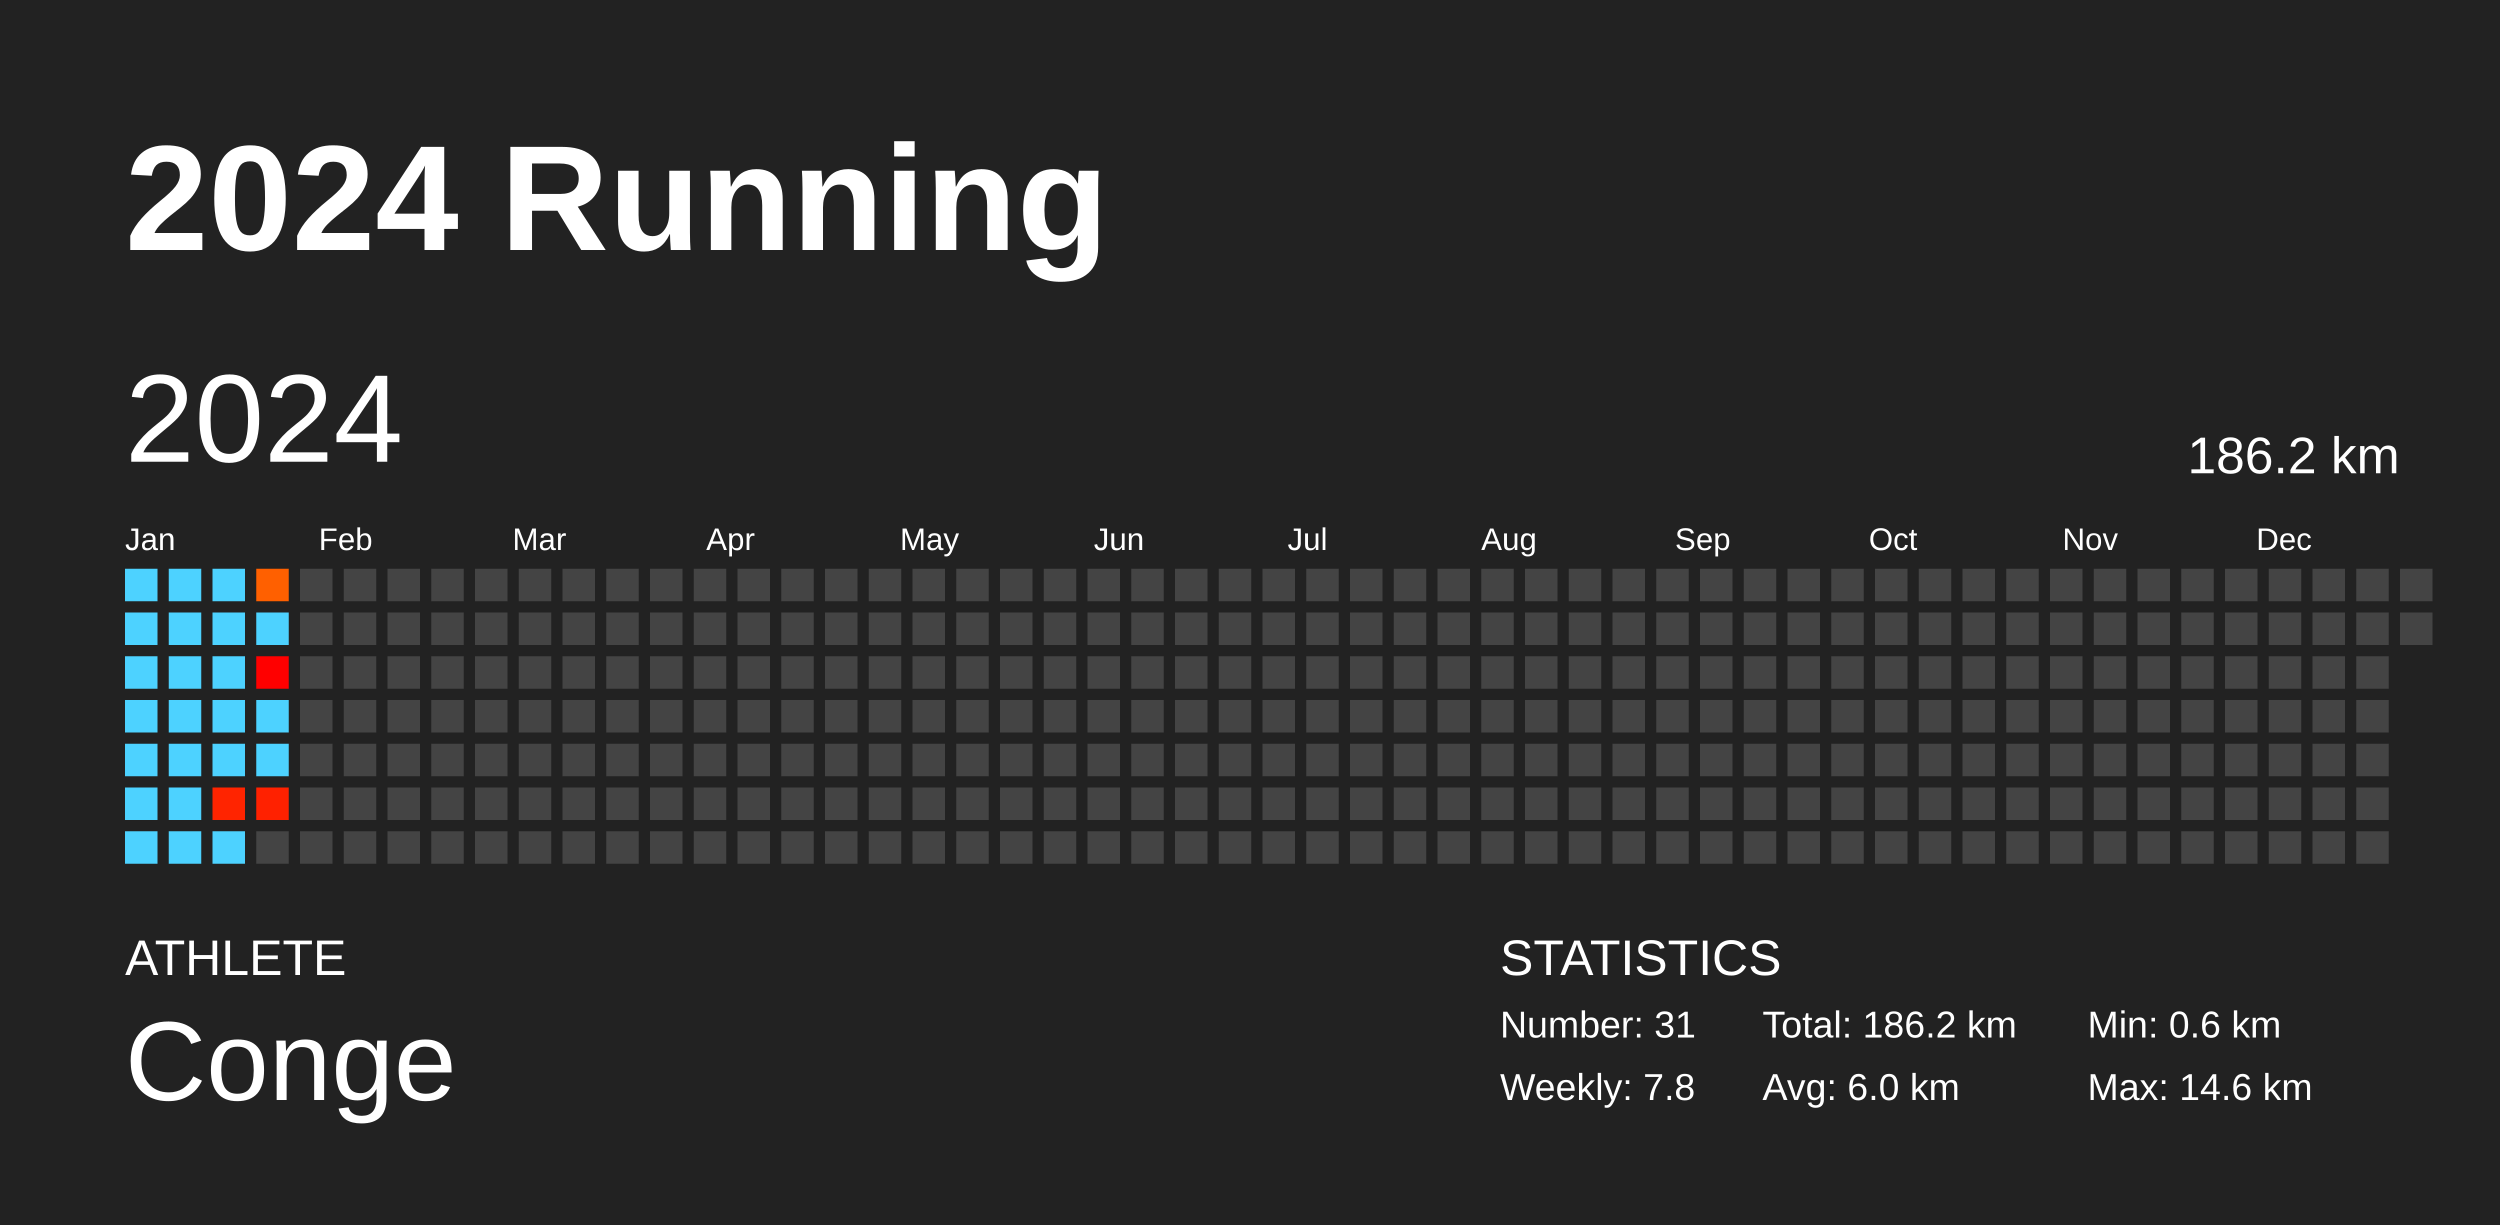
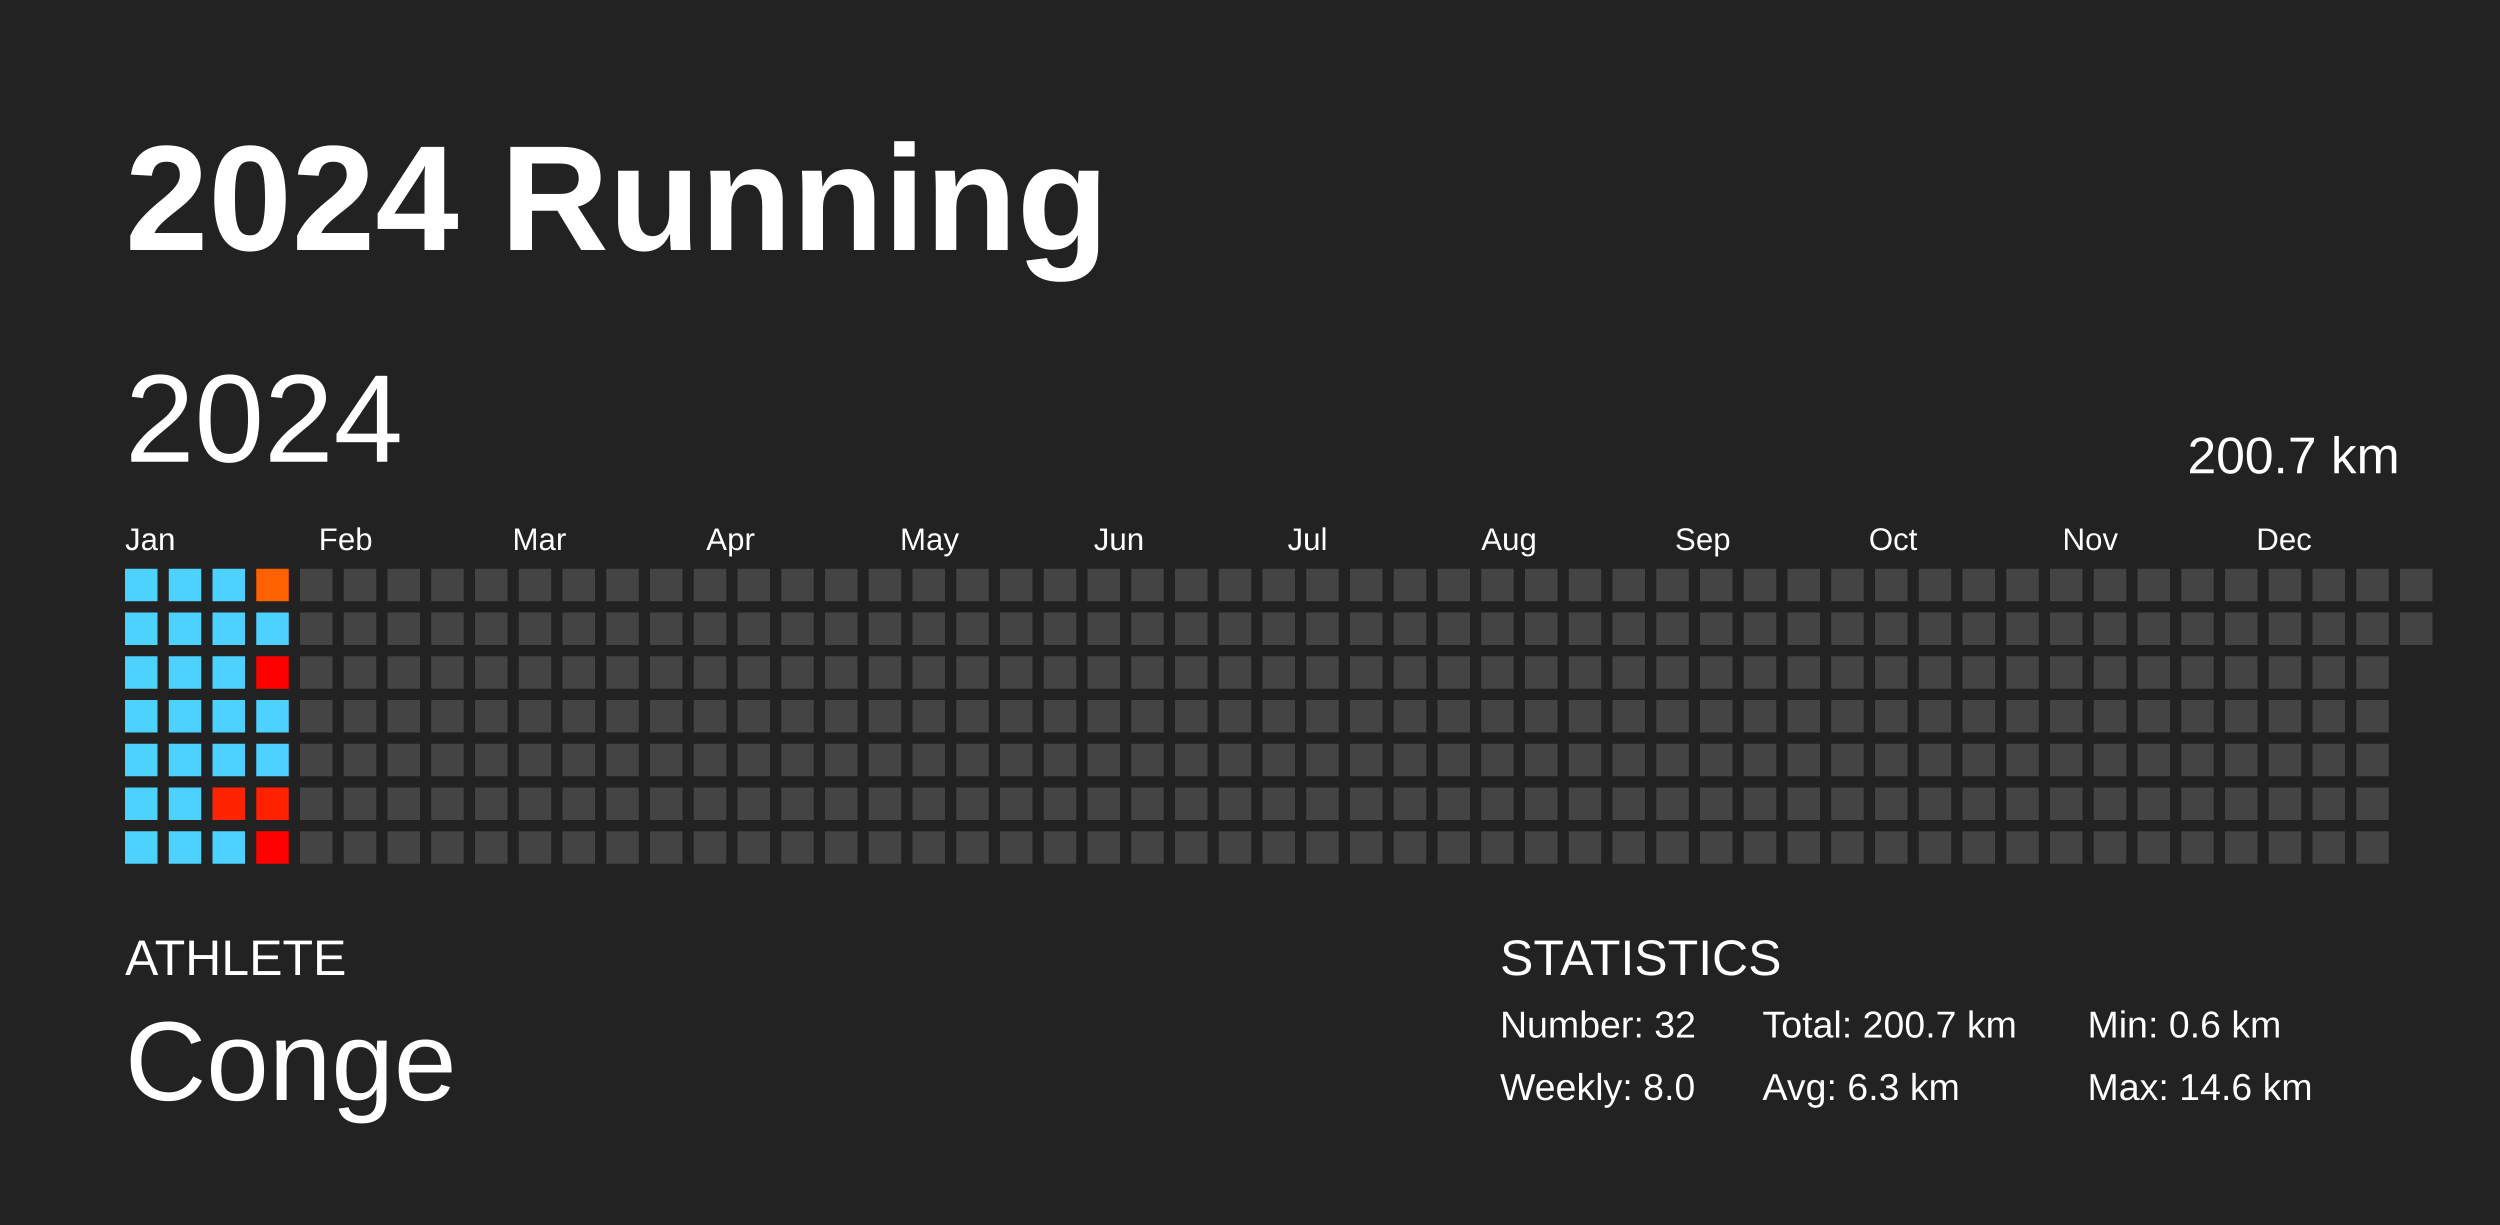
<svg xmlns="http://www.w3.org/2000/svg" baseProfile="full" height="98mm" version="1.1" viewBox="0,0,200,98" width="200mm">
  <defs />
  <rect fill="#222222" height="98" width="200" x="0" y="0" />
  <text fill="#FFFFFF" style="font-size:12px; font-family:Arial; font-weight:bold;" x="10" y="20">2024 Running</text>
  <text fill="#FFFFFF" style="font-size:4px; font-family:Arial" x="10" y="78">ATHLETE</text>
  <text fill="#FFFFFF" style="font-size:9px; font-family:Arial" x="10" y="88">Conge</text>
  <text fill="#FFFFFF" style="font-size:4px; font-family:Arial" x="120" y="78">STATISTICS</text>
-   <text fill="#FFFFFF" style="font-size:3px; font-family:Arial" x="120" y="83">Number: 31</text>
-   <text fill="#FFFFFF" style="font-size:3px; font-family:Arial" x="120" y="88">Weekly: 7.8</text>
-   <text fill="#FFFFFF" style="font-size:3px; font-family:Arial" x="141" y="83">Total: 186.2 km</text>
-   <text fill="#FFFFFF" style="font-size:3px; font-family:Arial" x="141" y="88">Avg: 6.0 km</text>
+   <text fill="#FFFFFF" style="font-size:3px; font-family:Arial" x="120" y="83">Number: 32</text>
+   <text fill="#FFFFFF" style="font-size:3px; font-family:Arial" x="120" y="88">Weekly: 8.0</text>
+   <text fill="#FFFFFF" style="font-size:3px; font-family:Arial" x="141" y="83">Total: 200.7 km</text>
+   <text fill="#FFFFFF" style="font-size:3px; font-family:Arial" x="141" y="88">Avg: 6.3 km</text>
  <text fill="#FFFFFF" style="font-size:3px; font-family:Arial" x="167" y="83">Min: 0.6 km</text>
  <text fill="#FFFFFF" style="font-size:3px; font-family:Arial" x="167" y="88">Max: 14.6 km</text>
  <text dominant-baseline="hanging" fill="#FFFFFF" style="font-size:10.0px; font-family:Arial;" x="10" y="30">2024</text>
-   <text dominant-baseline="hanging" fill="#FFFFFF" style="font-size:4.125px; font-family:Arial;" x="175" y="35">186.2 km</text>
+   <text dominant-baseline="hanging" fill="#FFFFFF" style="font-size:4.125px; font-family:Arial;" x="175" y="35">200.7 km</text>
  <text fill="#FFFFFF" style="font-size:2.5px; font-family:Arial" x="10.0" y="44">Jan</text>
  <text fill="#FFFFFF" style="font-size:2.5px; font-family:Arial" x="25.5" y="44">Feb</text>
  <text fill="#FFFFFF" style="font-size:2.5px; font-family:Arial" x="41.0" y="44">Mar</text>
  <text fill="#FFFFFF" style="font-size:2.5px; font-family:Arial" x="56.5" y="44">Apr</text>
  <text fill="#FFFFFF" style="font-size:2.5px; font-family:Arial" x="72.0" y="44">May</text>
  <text fill="#FFFFFF" style="font-size:2.5px; font-family:Arial" x="87.5" y="44">Jun</text>
  <text fill="#FFFFFF" style="font-size:2.5px; font-family:Arial" x="103.0" y="44">Jul</text>
  <text fill="#FFFFFF" style="font-size:2.5px; font-family:Arial" x="118.5" y="44">Aug</text>
  <text fill="#FFFFFF" style="font-size:2.5px; font-family:Arial" x="134.0" y="44">Sep</text>
  <text fill="#FFFFFF" style="font-size:2.5px; font-family:Arial" x="149.5" y="44">Oct</text>
  <text fill="#FFFFFF" style="font-size:2.5px; font-family:Arial" x="165.0" y="44">Nov</text>
  <text fill="#FFFFFF" style="font-size:2.5px; font-family:Arial" x="180.5" y="44">Dec</text>
  <rect fill="#4dd2ff" height="2.6" width="2.6" x="10.0" y="45.5" />
  <rect fill="#4dd2ff" height="2.6" width="2.6" x="10.0" y="49.0" />
  <rect fill="#4dd2ff" height="2.6" width="2.6" x="10.0" y="52.5" />
  <rect fill="#4dd2ff" height="2.6" width="2.6" x="10.0" y="56.0" />
  <rect fill="#4dd2ff" height="2.6" width="2.6" x="10.0" y="59.5" />
  <rect fill="#4dd2ff" height="2.6" width="2.6" x="10.0" y="63.0" />
  <rect fill="#4dd2ff" height="2.6" width="2.6" x="10.0" y="66.5" />
  <rect fill="#4dd2ff" height="2.6" width="2.6" x="13.5" y="45.5" />
  <rect fill="#4dd2ff" height="2.6" width="2.6" x="13.5" y="49.0" />
  <rect fill="#4dd2ff" height="2.6" width="2.6" x="13.5" y="52.5" />
  <rect fill="#4dd2ff" height="2.6" width="2.6" x="13.5" y="56.0" />
  <rect fill="#4dd2ff" height="2.6" width="2.6" x="13.5" y="59.5" />
  <rect fill="#4dd2ff" height="2.6" width="2.6" x="13.5" y="63.0" />
  <rect fill="#4dd2ff" height="2.6" width="2.6" x="13.5" y="66.5" />
  <rect fill="#4dd2ff" height="2.6" width="2.6" x="17.0" y="45.5" />
  <rect fill="#4dd2ff" height="2.6" width="2.6" x="17.0" y="49.0" />
  <rect fill="#4dd2ff" height="2.6" width="2.6" x="17.0" y="52.5" />
  <rect fill="#4dd2ff" height="2.6" width="2.6" x="17.0" y="56.0" />
  <rect fill="#4dd2ff" height="2.6" width="2.6" x="17.0" y="59.5" />
  <rect fill="#ff2400" height="2.6" width="2.6" x="17.0" y="63.0" />
  <rect fill="#4dd2ff" height="2.6" width="2.6" x="17.0" y="66.5" />
  <rect fill="#ff6000" height="2.6" width="2.6" x="20.5" y="45.5" />
  <rect fill="#4dd2ff" height="2.6" width="2.6" x="20.5" y="49.0" />
  <rect fill="#ff0000" height="2.6" width="2.6" x="20.5" y="52.5" />
  <rect fill="#4dd2ff" height="2.6" width="2.6" x="20.5" y="56.0" />
  <rect fill="#4dd2ff" height="2.6" width="2.6" x="20.5" y="59.5" />
  <rect fill="#ff2100" height="2.6" width="2.6" x="20.5" y="63.0" />
-   <rect fill="#444444" height="2.6" width="2.6" x="20.5" y="66.5" />
+   <rect fill="#ff0100" height="2.6" width="2.6" x="20.5" y="66.5" />
  <rect fill="#444444" height="2.6" width="2.6" x="24.0" y="45.5" />
  <rect fill="#444444" height="2.6" width="2.6" x="24.0" y="49.0" />
  <rect fill="#444444" height="2.6" width="2.6" x="24.0" y="52.5" />
  <rect fill="#444444" height="2.6" width="2.6" x="24.0" y="56.0" />
  <rect fill="#444444" height="2.6" width="2.6" x="24.0" y="59.5" />
  <rect fill="#444444" height="2.6" width="2.6" x="24.0" y="63.0" />
  <rect fill="#444444" height="2.6" width="2.6" x="24.0" y="66.5" />
  <rect fill="#444444" height="2.6" width="2.6" x="27.5" y="45.5" />
  <rect fill="#444444" height="2.6" width="2.6" x="27.5" y="49.0" />
  <rect fill="#444444" height="2.6" width="2.6" x="27.5" y="52.5" />
  <rect fill="#444444" height="2.6" width="2.6" x="27.5" y="56.0" />
  <rect fill="#444444" height="2.6" width="2.6" x="27.5" y="59.5" />
  <rect fill="#444444" height="2.6" width="2.6" x="27.5" y="63.0" />
  <rect fill="#444444" height="2.6" width="2.6" x="27.5" y="66.5" />
  <rect fill="#444444" height="2.6" width="2.6" x="31.0" y="45.5" />
  <rect fill="#444444" height="2.6" width="2.6" x="31.0" y="49.0" />
  <rect fill="#444444" height="2.6" width="2.6" x="31.0" y="52.5" />
  <rect fill="#444444" height="2.6" width="2.6" x="31.0" y="56.0" />
  <rect fill="#444444" height="2.6" width="2.6" x="31.0" y="59.5" />
  <rect fill="#444444" height="2.6" width="2.6" x="31.0" y="63.0" />
  <rect fill="#444444" height="2.6" width="2.6" x="31.0" y="66.5" />
  <rect fill="#444444" height="2.6" width="2.6" x="34.5" y="45.5" />
  <rect fill="#444444" height="2.6" width="2.6" x="34.5" y="49.0" />
  <rect fill="#444444" height="2.6" width="2.6" x="34.5" y="52.5" />
  <rect fill="#444444" height="2.6" width="2.6" x="34.5" y="56.0" />
  <rect fill="#444444" height="2.6" width="2.6" x="34.5" y="59.5" />
  <rect fill="#444444" height="2.6" width="2.6" x="34.5" y="63.0" />
  <rect fill="#444444" height="2.6" width="2.6" x="34.5" y="66.5" />
  <rect fill="#444444" height="2.6" width="2.6" x="38.0" y="45.5" />
  <rect fill="#444444" height="2.6" width="2.6" x="38.0" y="49.0" />
  <rect fill="#444444" height="2.6" width="2.6" x="38.0" y="52.5" />
  <rect fill="#444444" height="2.6" width="2.6" x="38.0" y="56.0" />
  <rect fill="#444444" height="2.6" width="2.6" x="38.0" y="59.5" />
  <rect fill="#444444" height="2.6" width="2.6" x="38.0" y="63.0" />
  <rect fill="#444444" height="2.6" width="2.6" x="38.0" y="66.5" />
  <rect fill="#444444" height="2.6" width="2.6" x="41.5" y="45.5" />
  <rect fill="#444444" height="2.6" width="2.6" x="41.5" y="49.0" />
  <rect fill="#444444" height="2.6" width="2.6" x="41.5" y="52.5" />
  <rect fill="#444444" height="2.6" width="2.6" x="41.5" y="56.0" />
  <rect fill="#444444" height="2.6" width="2.6" x="41.5" y="59.5" />
  <rect fill="#444444" height="2.6" width="2.6" x="41.5" y="63.0" />
  <rect fill="#444444" height="2.6" width="2.6" x="41.5" y="66.5" />
  <rect fill="#444444" height="2.6" width="2.6" x="45.0" y="45.5" />
  <rect fill="#444444" height="2.6" width="2.6" x="45.0" y="49.0" />
  <rect fill="#444444" height="2.6" width="2.6" x="45.0" y="52.5" />
  <rect fill="#444444" height="2.6" width="2.6" x="45.0" y="56.0" />
  <rect fill="#444444" height="2.6" width="2.6" x="45.0" y="59.5" />
  <rect fill="#444444" height="2.6" width="2.6" x="45.0" y="63.0" />
  <rect fill="#444444" height="2.6" width="2.6" x="45.0" y="66.5" />
  <rect fill="#444444" height="2.6" width="2.6" x="48.5" y="45.5" />
  <rect fill="#444444" height="2.6" width="2.6" x="48.5" y="49.0" />
  <rect fill="#444444" height="2.6" width="2.6" x="48.5" y="52.5" />
  <rect fill="#444444" height="2.6" width="2.6" x="48.5" y="56.0" />
  <rect fill="#444444" height="2.6" width="2.6" x="48.5" y="59.5" />
  <rect fill="#444444" height="2.6" width="2.6" x="48.5" y="63.0" />
  <rect fill="#444444" height="2.6" width="2.6" x="48.5" y="66.5" />
  <rect fill="#444444" height="2.6" width="2.6" x="52.0" y="45.5" />
  <rect fill="#444444" height="2.6" width="2.6" x="52.0" y="49.0" />
  <rect fill="#444444" height="2.6" width="2.6" x="52.0" y="52.5" />
  <rect fill="#444444" height="2.6" width="2.6" x="52.0" y="56.0" />
  <rect fill="#444444" height="2.6" width="2.6" x="52.0" y="59.5" />
  <rect fill="#444444" height="2.6" width="2.6" x="52.0" y="63.0" />
  <rect fill="#444444" height="2.6" width="2.6" x="52.0" y="66.5" />
  <rect fill="#444444" height="2.6" width="2.6" x="55.5" y="45.5" />
  <rect fill="#444444" height="2.6" width="2.6" x="55.5" y="49.0" />
  <rect fill="#444444" height="2.6" width="2.6" x="55.5" y="52.5" />
  <rect fill="#444444" height="2.6" width="2.6" x="55.5" y="56.0" />
  <rect fill="#444444" height="2.6" width="2.6" x="55.5" y="59.5" />
  <rect fill="#444444" height="2.6" width="2.6" x="55.5" y="63.0" />
  <rect fill="#444444" height="2.6" width="2.6" x="55.5" y="66.5" />
  <rect fill="#444444" height="2.6" width="2.6" x="59.0" y="45.5" />
  <rect fill="#444444" height="2.6" width="2.6" x="59.0" y="49.0" />
  <rect fill="#444444" height="2.6" width="2.6" x="59.0" y="52.5" />
  <rect fill="#444444" height="2.6" width="2.6" x="59.0" y="56.0" />
  <rect fill="#444444" height="2.6" width="2.6" x="59.0" y="59.5" />
  <rect fill="#444444" height="2.6" width="2.6" x="59.0" y="63.0" />
  <rect fill="#444444" height="2.6" width="2.6" x="59.0" y="66.5" />
  <rect fill="#444444" height="2.6" width="2.6" x="62.5" y="45.5" />
  <rect fill="#444444" height="2.6" width="2.6" x="62.5" y="49.0" />
  <rect fill="#444444" height="2.6" width="2.6" x="62.5" y="52.5" />
  <rect fill="#444444" height="2.6" width="2.6" x="62.5" y="56.0" />
  <rect fill="#444444" height="2.6" width="2.6" x="62.5" y="59.5" />
  <rect fill="#444444" height="2.6" width="2.6" x="62.5" y="63.0" />
  <rect fill="#444444" height="2.6" width="2.6" x="62.5" y="66.5" />
  <rect fill="#444444" height="2.6" width="2.6" x="66.0" y="45.5" />
  <rect fill="#444444" height="2.6" width="2.6" x="66.0" y="49.0" />
  <rect fill="#444444" height="2.6" width="2.6" x="66.0" y="52.5" />
  <rect fill="#444444" height="2.6" width="2.6" x="66.0" y="56.0" />
  <rect fill="#444444" height="2.6" width="2.6" x="66.0" y="59.5" />
  <rect fill="#444444" height="2.6" width="2.6" x="66.0" y="63.0" />
  <rect fill="#444444" height="2.6" width="2.6" x="66.0" y="66.5" />
  <rect fill="#444444" height="2.6" width="2.6" x="69.5" y="45.5" />
  <rect fill="#444444" height="2.6" width="2.6" x="69.5" y="49.0" />
  <rect fill="#444444" height="2.6" width="2.6" x="69.5" y="52.5" />
  <rect fill="#444444" height="2.6" width="2.6" x="69.5" y="56.0" />
  <rect fill="#444444" height="2.6" width="2.6" x="69.5" y="59.5" />
  <rect fill="#444444" height="2.6" width="2.6" x="69.5" y="63.0" />
  <rect fill="#444444" height="2.6" width="2.6" x="69.5" y="66.5" />
  <rect fill="#444444" height="2.6" width="2.6" x="73.0" y="45.5" />
  <rect fill="#444444" height="2.6" width="2.6" x="73.0" y="49.0" />
  <rect fill="#444444" height="2.6" width="2.6" x="73.0" y="52.5" />
  <rect fill="#444444" height="2.6" width="2.6" x="73.0" y="56.0" />
  <rect fill="#444444" height="2.6" width="2.6" x="73.0" y="59.5" />
  <rect fill="#444444" height="2.6" width="2.6" x="73.0" y="63.0" />
  <rect fill="#444444" height="2.6" width="2.6" x="73.0" y="66.5" />
  <rect fill="#444444" height="2.6" width="2.6" x="76.5" y="45.5" />
  <rect fill="#444444" height="2.6" width="2.6" x="76.5" y="49.0" />
  <rect fill="#444444" height="2.6" width="2.6" x="76.5" y="52.5" />
  <rect fill="#444444" height="2.6" width="2.6" x="76.5" y="56.0" />
  <rect fill="#444444" height="2.6" width="2.6" x="76.5" y="59.5" />
  <rect fill="#444444" height="2.6" width="2.6" x="76.5" y="63.0" />
  <rect fill="#444444" height="2.6" width="2.6" x="76.5" y="66.5" />
  <rect fill="#444444" height="2.6" width="2.6" x="80.0" y="45.5" />
  <rect fill="#444444" height="2.6" width="2.6" x="80.0" y="49.0" />
  <rect fill="#444444" height="2.6" width="2.6" x="80.0" y="52.5" />
  <rect fill="#444444" height="2.6" width="2.6" x="80.0" y="56.0" />
  <rect fill="#444444" height="2.6" width="2.6" x="80.0" y="59.5" />
  <rect fill="#444444" height="2.6" width="2.6" x="80.0" y="63.0" />
  <rect fill="#444444" height="2.6" width="2.6" x="80.0" y="66.5" />
  <rect fill="#444444" height="2.6" width="2.6" x="83.5" y="45.5" />
  <rect fill="#444444" height="2.6" width="2.6" x="83.5" y="49.0" />
  <rect fill="#444444" height="2.6" width="2.6" x="83.5" y="52.5" />
  <rect fill="#444444" height="2.6" width="2.6" x="83.5" y="56.0" />
  <rect fill="#444444" height="2.6" width="2.6" x="83.5" y="59.5" />
  <rect fill="#444444" height="2.6" width="2.6" x="83.5" y="63.0" />
  <rect fill="#444444" height="2.6" width="2.6" x="83.5" y="66.5" />
  <rect fill="#444444" height="2.6" width="2.6" x="87.0" y="45.5" />
  <rect fill="#444444" height="2.6" width="2.6" x="87.0" y="49.0" />
  <rect fill="#444444" height="2.6" width="2.6" x="87.0" y="52.5" />
  <rect fill="#444444" height="2.6" width="2.6" x="87.0" y="56.0" />
  <rect fill="#444444" height="2.6" width="2.6" x="87.0" y="59.5" />
  <rect fill="#444444" height="2.6" width="2.6" x="87.0" y="63.0" />
  <rect fill="#444444" height="2.6" width="2.6" x="87.0" y="66.5" />
  <rect fill="#444444" height="2.6" width="2.6" x="90.5" y="45.5" />
  <rect fill="#444444" height="2.6" width="2.6" x="90.5" y="49.0" />
  <rect fill="#444444" height="2.6" width="2.6" x="90.5" y="52.5" />
  <rect fill="#444444" height="2.6" width="2.6" x="90.5" y="56.0" />
  <rect fill="#444444" height="2.6" width="2.6" x="90.5" y="59.5" />
  <rect fill="#444444" height="2.6" width="2.6" x="90.5" y="63.0" />
  <rect fill="#444444" height="2.6" width="2.6" x="90.5" y="66.5" />
  <rect fill="#444444" height="2.6" width="2.6" x="94.0" y="45.5" />
  <rect fill="#444444" height="2.6" width="2.6" x="94.0" y="49.0" />
  <rect fill="#444444" height="2.6" width="2.6" x="94.0" y="52.5" />
  <rect fill="#444444" height="2.6" width="2.6" x="94.0" y="56.0" />
  <rect fill="#444444" height="2.6" width="2.6" x="94.0" y="59.5" />
  <rect fill="#444444" height="2.6" width="2.6" x="94.0" y="63.0" />
  <rect fill="#444444" height="2.6" width="2.6" x="94.0" y="66.5" />
  <rect fill="#444444" height="2.6" width="2.6" x="97.5" y="45.5" />
  <rect fill="#444444" height="2.6" width="2.6" x="97.5" y="49.0" />
  <rect fill="#444444" height="2.6" width="2.6" x="97.5" y="52.5" />
  <rect fill="#444444" height="2.6" width="2.6" x="97.5" y="56.0" />
  <rect fill="#444444" height="2.6" width="2.6" x="97.5" y="59.5" />
  <rect fill="#444444" height="2.6" width="2.6" x="97.5" y="63.0" />
  <rect fill="#444444" height="2.6" width="2.6" x="97.5" y="66.5" />
  <rect fill="#444444" height="2.6" width="2.6" x="101.0" y="45.5" />
  <rect fill="#444444" height="2.6" width="2.6" x="101.0" y="49.0" />
  <rect fill="#444444" height="2.6" width="2.6" x="101.0" y="52.5" />
  <rect fill="#444444" height="2.6" width="2.6" x="101.0" y="56.0" />
  <rect fill="#444444" height="2.6" width="2.6" x="101.0" y="59.5" />
  <rect fill="#444444" height="2.6" width="2.6" x="101.0" y="63.0" />
  <rect fill="#444444" height="2.6" width="2.6" x="101.0" y="66.5" />
  <rect fill="#444444" height="2.6" width="2.6" x="104.5" y="45.5" />
  <rect fill="#444444" height="2.6" width="2.6" x="104.5" y="49.0" />
  <rect fill="#444444" height="2.6" width="2.6" x="104.5" y="52.5" />
  <rect fill="#444444" height="2.6" width="2.6" x="104.5" y="56.0" />
  <rect fill="#444444" height="2.6" width="2.6" x="104.5" y="59.5" />
  <rect fill="#444444" height="2.6" width="2.6" x="104.5" y="63.0" />
  <rect fill="#444444" height="2.6" width="2.6" x="104.5" y="66.5" />
  <rect fill="#444444" height="2.6" width="2.6" x="108.0" y="45.5" />
  <rect fill="#444444" height="2.6" width="2.6" x="108.0" y="49.0" />
  <rect fill="#444444" height="2.6" width="2.6" x="108.0" y="52.5" />
  <rect fill="#444444" height="2.6" width="2.6" x="108.0" y="56.0" />
  <rect fill="#444444" height="2.6" width="2.6" x="108.0" y="59.5" />
  <rect fill="#444444" height="2.6" width="2.6" x="108.0" y="63.0" />
  <rect fill="#444444" height="2.6" width="2.6" x="108.0" y="66.5" />
  <rect fill="#444444" height="2.6" width="2.6" x="111.5" y="45.5" />
  <rect fill="#444444" height="2.6" width="2.6" x="111.5" y="49.0" />
  <rect fill="#444444" height="2.6" width="2.6" x="111.5" y="52.5" />
  <rect fill="#444444" height="2.6" width="2.6" x="111.5" y="56.0" />
  <rect fill="#444444" height="2.6" width="2.6" x="111.5" y="59.5" />
  <rect fill="#444444" height="2.6" width="2.6" x="111.5" y="63.0" />
  <rect fill="#444444" height="2.6" width="2.6" x="111.5" y="66.5" />
  <rect fill="#444444" height="2.6" width="2.6" x="115.0" y="45.5" />
  <rect fill="#444444" height="2.6" width="2.6" x="115.0" y="49.0" />
  <rect fill="#444444" height="2.6" width="2.6" x="115.0" y="52.5" />
  <rect fill="#444444" height="2.6" width="2.6" x="115.0" y="56.0" />
  <rect fill="#444444" height="2.6" width="2.6" x="115.0" y="59.5" />
  <rect fill="#444444" height="2.6" width="2.6" x="115.0" y="63.0" />
  <rect fill="#444444" height="2.6" width="2.6" x="115.0" y="66.5" />
  <rect fill="#444444" height="2.6" width="2.6" x="118.5" y="45.5" />
  <rect fill="#444444" height="2.6" width="2.6" x="118.5" y="49.0" />
  <rect fill="#444444" height="2.6" width="2.6" x="118.5" y="52.5" />
  <rect fill="#444444" height="2.6" width="2.6" x="118.5" y="56.0" />
  <rect fill="#444444" height="2.6" width="2.6" x="118.5" y="59.5" />
  <rect fill="#444444" height="2.6" width="2.6" x="118.5" y="63.0" />
  <rect fill="#444444" height="2.6" width="2.6" x="118.5" y="66.5" />
  <rect fill="#444444" height="2.6" width="2.6" x="122.0" y="45.5" />
  <rect fill="#444444" height="2.6" width="2.6" x="122.0" y="49.0" />
  <rect fill="#444444" height="2.6" width="2.6" x="122.0" y="52.5" />
  <rect fill="#444444" height="2.6" width="2.6" x="122.0" y="56.0" />
  <rect fill="#444444" height="2.6" width="2.6" x="122.0" y="59.5" />
  <rect fill="#444444" height="2.6" width="2.6" x="122.0" y="63.0" />
  <rect fill="#444444" height="2.6" width="2.6" x="122.0" y="66.5" />
  <rect fill="#444444" height="2.6" width="2.6" x="125.5" y="45.5" />
  <rect fill="#444444" height="2.6" width="2.6" x="125.5" y="49.0" />
  <rect fill="#444444" height="2.6" width="2.6" x="125.5" y="52.5" />
  <rect fill="#444444" height="2.6" width="2.6" x="125.5" y="56.0" />
  <rect fill="#444444" height="2.6" width="2.6" x="125.5" y="59.5" />
  <rect fill="#444444" height="2.6" width="2.6" x="125.5" y="63.0" />
  <rect fill="#444444" height="2.6" width="2.6" x="125.5" y="66.5" />
  <rect fill="#444444" height="2.6" width="2.6" x="129.0" y="45.5" />
  <rect fill="#444444" height="2.6" width="2.6" x="129.0" y="49.0" />
  <rect fill="#444444" height="2.6" width="2.6" x="129.0" y="52.5" />
  <rect fill="#444444" height="2.6" width="2.6" x="129.0" y="56.0" />
  <rect fill="#444444" height="2.6" width="2.6" x="129.0" y="59.5" />
  <rect fill="#444444" height="2.6" width="2.6" x="129.0" y="63.0" />
  <rect fill="#444444" height="2.6" width="2.6" x="129.0" y="66.5" />
  <rect fill="#444444" height="2.6" width="2.6" x="132.5" y="45.5" />
  <rect fill="#444444" height="2.6" width="2.6" x="132.5" y="49.0" />
  <rect fill="#444444" height="2.6" width="2.6" x="132.5" y="52.5" />
  <rect fill="#444444" height="2.6" width="2.6" x="132.5" y="56.0" />
  <rect fill="#444444" height="2.6" width="2.6" x="132.5" y="59.5" />
  <rect fill="#444444" height="2.6" width="2.6" x="132.5" y="63.0" />
  <rect fill="#444444" height="2.6" width="2.6" x="132.5" y="66.5" />
  <rect fill="#444444" height="2.6" width="2.6" x="136.0" y="45.5" />
  <rect fill="#444444" height="2.6" width="2.6" x="136.0" y="49.0" />
  <rect fill="#444444" height="2.6" width="2.6" x="136.0" y="52.5" />
  <rect fill="#444444" height="2.6" width="2.6" x="136.0" y="56.0" />
  <rect fill="#444444" height="2.6" width="2.6" x="136.0" y="59.5" />
  <rect fill="#444444" height="2.6" width="2.6" x="136.0" y="63.0" />
  <rect fill="#444444" height="2.6" width="2.6" x="136.0" y="66.5" />
  <rect fill="#444444" height="2.6" width="2.6" x="139.5" y="45.5" />
  <rect fill="#444444" height="2.6" width="2.6" x="139.5" y="49.0" />
  <rect fill="#444444" height="2.6" width="2.6" x="139.5" y="52.5" />
  <rect fill="#444444" height="2.6" width="2.6" x="139.5" y="56.0" />
  <rect fill="#444444" height="2.6" width="2.6" x="139.5" y="59.5" />
  <rect fill="#444444" height="2.6" width="2.6" x="139.5" y="63.0" />
  <rect fill="#444444" height="2.6" width="2.6" x="139.5" y="66.5" />
  <rect fill="#444444" height="2.6" width="2.6" x="143.0" y="45.5" />
  <rect fill="#444444" height="2.6" width="2.6" x="143.0" y="49.0" />
  <rect fill="#444444" height="2.6" width="2.6" x="143.0" y="52.5" />
  <rect fill="#444444" height="2.6" width="2.6" x="143.0" y="56.0" />
  <rect fill="#444444" height="2.6" width="2.6" x="143.0" y="59.5" />
  <rect fill="#444444" height="2.6" width="2.6" x="143.0" y="63.0" />
  <rect fill="#444444" height="2.6" width="2.6" x="143.0" y="66.5" />
  <rect fill="#444444" height="2.6" width="2.6" x="146.5" y="45.5" />
  <rect fill="#444444" height="2.6" width="2.6" x="146.5" y="49.0" />
  <rect fill="#444444" height="2.6" width="2.6" x="146.5" y="52.5" />
  <rect fill="#444444" height="2.6" width="2.6" x="146.5" y="56.0" />
  <rect fill="#444444" height="2.6" width="2.6" x="146.5" y="59.5" />
  <rect fill="#444444" height="2.6" width="2.6" x="146.5" y="63.0" />
  <rect fill="#444444" height="2.6" width="2.6" x="146.5" y="66.5" />
  <rect fill="#444444" height="2.6" width="2.6" x="150.0" y="45.5" />
  <rect fill="#444444" height="2.6" width="2.6" x="150.0" y="49.0" />
  <rect fill="#444444" height="2.6" width="2.6" x="150.0" y="52.5" />
  <rect fill="#444444" height="2.6" width="2.6" x="150.0" y="56.0" />
  <rect fill="#444444" height="2.6" width="2.6" x="150.0" y="59.5" />
  <rect fill="#444444" height="2.6" width="2.6" x="150.0" y="63.0" />
  <rect fill="#444444" height="2.6" width="2.6" x="150.0" y="66.5" />
  <rect fill="#444444" height="2.6" width="2.6" x="153.5" y="45.5" />
  <rect fill="#444444" height="2.6" width="2.6" x="153.5" y="49.0" />
  <rect fill="#444444" height="2.6" width="2.6" x="153.5" y="52.5" />
  <rect fill="#444444" height="2.6" width="2.6" x="153.5" y="56.0" />
  <rect fill="#444444" height="2.6" width="2.6" x="153.5" y="59.5" />
  <rect fill="#444444" height="2.6" width="2.6" x="153.5" y="63.0" />
  <rect fill="#444444" height="2.6" width="2.6" x="153.5" y="66.5" />
  <rect fill="#444444" height="2.6" width="2.6" x="157.0" y="45.5" />
  <rect fill="#444444" height="2.6" width="2.6" x="157.0" y="49.0" />
  <rect fill="#444444" height="2.6" width="2.6" x="157.0" y="52.5" />
  <rect fill="#444444" height="2.6" width="2.6" x="157.0" y="56.0" />
  <rect fill="#444444" height="2.6" width="2.6" x="157.0" y="59.5" />
  <rect fill="#444444" height="2.6" width="2.6" x="157.0" y="63.0" />
  <rect fill="#444444" height="2.6" width="2.6" x="157.0" y="66.5" />
  <rect fill="#444444" height="2.6" width="2.6" x="160.5" y="45.5" />
  <rect fill="#444444" height="2.6" width="2.6" x="160.5" y="49.0" />
  <rect fill="#444444" height="2.6" width="2.6" x="160.5" y="52.5" />
  <rect fill="#444444" height="2.6" width="2.6" x="160.5" y="56.0" />
  <rect fill="#444444" height="2.6" width="2.6" x="160.5" y="59.5" />
  <rect fill="#444444" height="2.6" width="2.6" x="160.5" y="63.0" />
  <rect fill="#444444" height="2.6" width="2.6" x="160.5" y="66.5" />
  <rect fill="#444444" height="2.6" width="2.6" x="164.0" y="45.5" />
  <rect fill="#444444" height="2.6" width="2.6" x="164.0" y="49.0" />
  <rect fill="#444444" height="2.6" width="2.6" x="164.0" y="52.5" />
  <rect fill="#444444" height="2.6" width="2.6" x="164.0" y="56.0" />
  <rect fill="#444444" height="2.6" width="2.6" x="164.0" y="59.5" />
  <rect fill="#444444" height="2.6" width="2.6" x="164.0" y="63.0" />
  <rect fill="#444444" height="2.6" width="2.6" x="164.0" y="66.5" />
  <rect fill="#444444" height="2.6" width="2.6" x="167.5" y="45.5" />
  <rect fill="#444444" height="2.6" width="2.6" x="167.5" y="49.0" />
  <rect fill="#444444" height="2.6" width="2.6" x="167.5" y="52.5" />
  <rect fill="#444444" height="2.6" width="2.6" x="167.5" y="56.0" />
  <rect fill="#444444" height="2.6" width="2.6" x="167.5" y="59.5" />
  <rect fill="#444444" height="2.6" width="2.6" x="167.5" y="63.0" />
  <rect fill="#444444" height="2.6" width="2.6" x="167.5" y="66.5" />
  <rect fill="#444444" height="2.6" width="2.6" x="171.0" y="45.5" />
  <rect fill="#444444" height="2.6" width="2.6" x="171.0" y="49.0" />
  <rect fill="#444444" height="2.6" width="2.6" x="171.0" y="52.5" />
  <rect fill="#444444" height="2.6" width="2.6" x="171.0" y="56.0" />
  <rect fill="#444444" height="2.6" width="2.6" x="171.0" y="59.5" />
  <rect fill="#444444" height="2.6" width="2.6" x="171.0" y="63.0" />
  <rect fill="#444444" height="2.6" width="2.6" x="171.0" y="66.5" />
  <rect fill="#444444" height="2.6" width="2.6" x="174.5" y="45.5" />
  <rect fill="#444444" height="2.6" width="2.6" x="174.5" y="49.0" />
  <rect fill="#444444" height="2.6" width="2.6" x="174.5" y="52.5" />
  <rect fill="#444444" height="2.6" width="2.6" x="174.5" y="56.0" />
  <rect fill="#444444" height="2.6" width="2.6" x="174.5" y="59.5" />
  <rect fill="#444444" height="2.6" width="2.6" x="174.5" y="63.0" />
  <rect fill="#444444" height="2.6" width="2.6" x="174.5" y="66.5" />
  <rect fill="#444444" height="2.6" width="2.6" x="178.0" y="45.5" />
  <rect fill="#444444" height="2.6" width="2.6" x="178.0" y="49.0" />
  <rect fill="#444444" height="2.6" width="2.6" x="178.0" y="52.5" />
  <rect fill="#444444" height="2.6" width="2.6" x="178.0" y="56.0" />
  <rect fill="#444444" height="2.6" width="2.6" x="178.0" y="59.5" />
  <rect fill="#444444" height="2.6" width="2.6" x="178.0" y="63.0" />
  <rect fill="#444444" height="2.6" width="2.6" x="178.0" y="66.5" />
  <rect fill="#444444" height="2.6" width="2.6" x="181.5" y="45.5" />
  <rect fill="#444444" height="2.6" width="2.6" x="181.5" y="49.0" />
  <rect fill="#444444" height="2.6" width="2.6" x="181.5" y="52.5" />
  <rect fill="#444444" height="2.6" width="2.6" x="181.5" y="56.0" />
  <rect fill="#444444" height="2.6" width="2.6" x="181.5" y="59.5" />
  <rect fill="#444444" height="2.6" width="2.6" x="181.5" y="63.0" />
  <rect fill="#444444" height="2.6" width="2.6" x="181.5" y="66.5" />
  <rect fill="#444444" height="2.6" width="2.6" x="185.0" y="45.5" />
  <rect fill="#444444" height="2.6" width="2.6" x="185.0" y="49.0" />
  <rect fill="#444444" height="2.6" width="2.6" x="185.0" y="52.5" />
  <rect fill="#444444" height="2.6" width="2.6" x="185.0" y="56.0" />
  <rect fill="#444444" height="2.6" width="2.6" x="185.0" y="59.5" />
  <rect fill="#444444" height="2.6" width="2.6" x="185.0" y="63.0" />
  <rect fill="#444444" height="2.6" width="2.6" x="185.0" y="66.5" />
  <rect fill="#444444" height="2.6" width="2.6" x="188.5" y="45.5" />
  <rect fill="#444444" height="2.6" width="2.6" x="188.5" y="49.0" />
  <rect fill="#444444" height="2.6" width="2.6" x="188.5" y="52.5" />
  <rect fill="#444444" height="2.6" width="2.6" x="188.5" y="56.0" />
  <rect fill="#444444" height="2.6" width="2.6" x="188.5" y="59.5" />
  <rect fill="#444444" height="2.6" width="2.6" x="188.5" y="63.0" />
  <rect fill="#444444" height="2.6" width="2.6" x="188.5" y="66.5" />
  <rect fill="#444444" height="2.6" width="2.6" x="192.0" y="45.5" />
  <rect fill="#444444" height="2.6" width="2.6" x="192.0" y="49.0" />
</svg>
